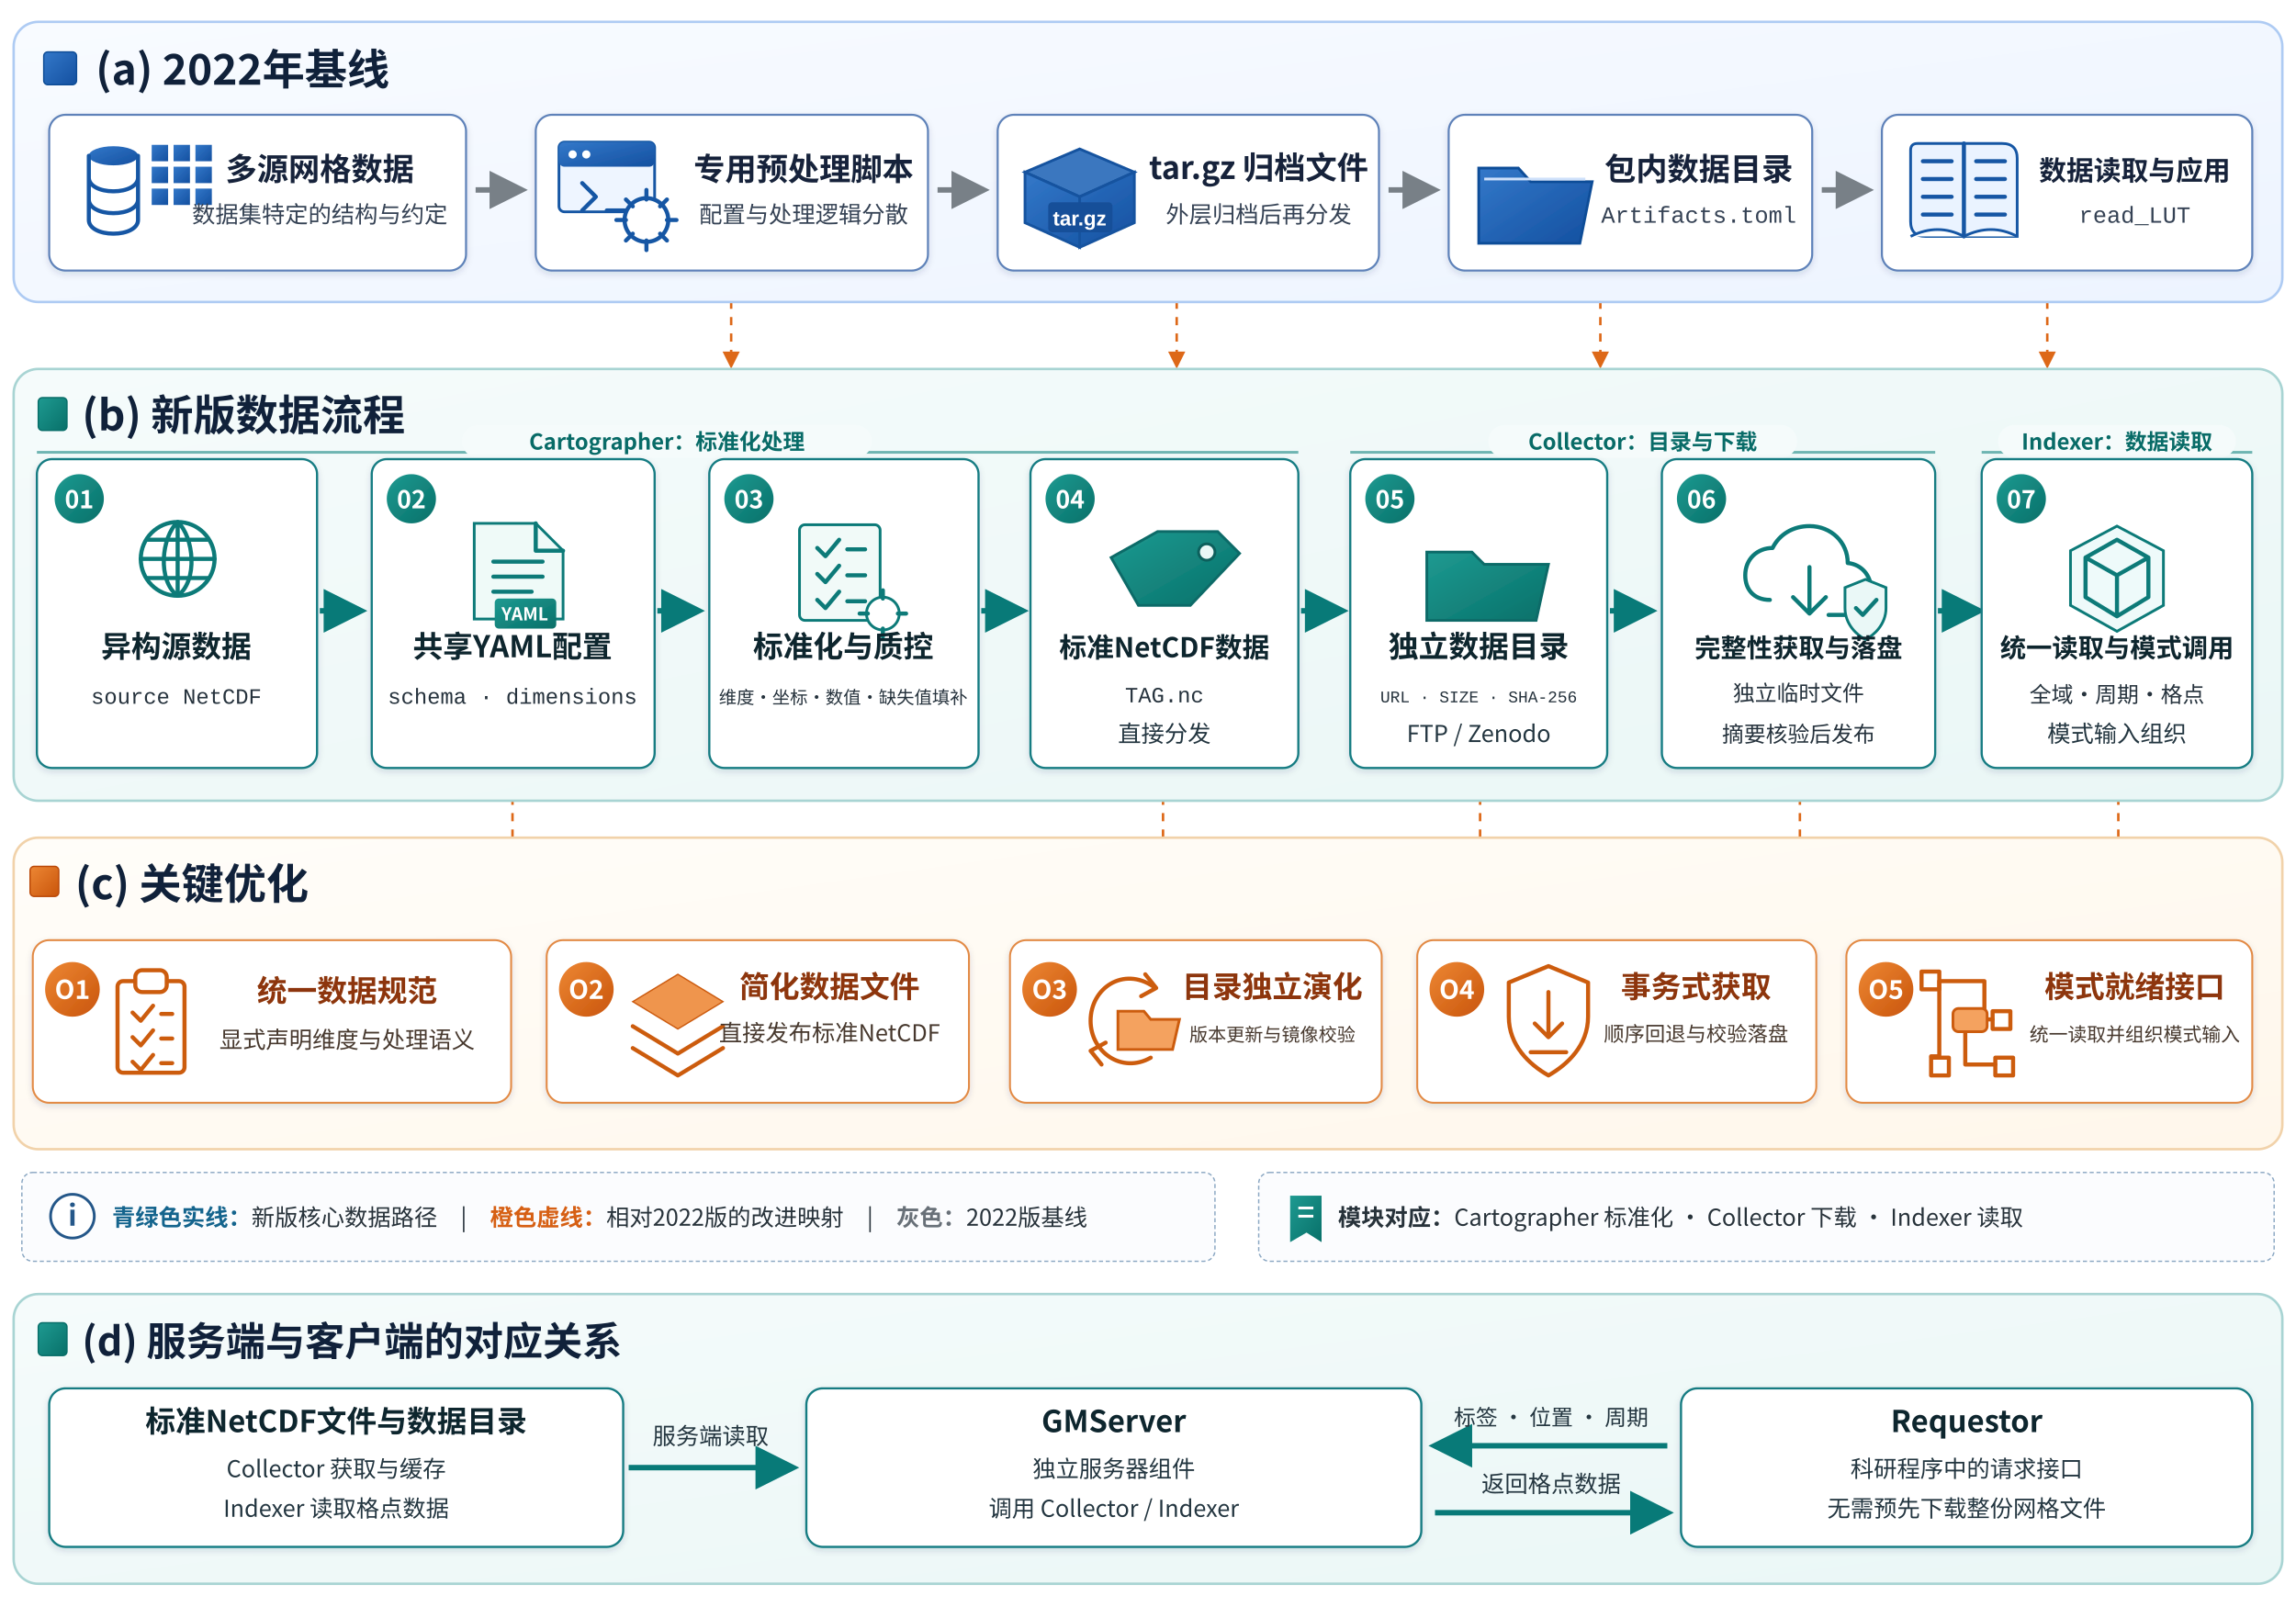
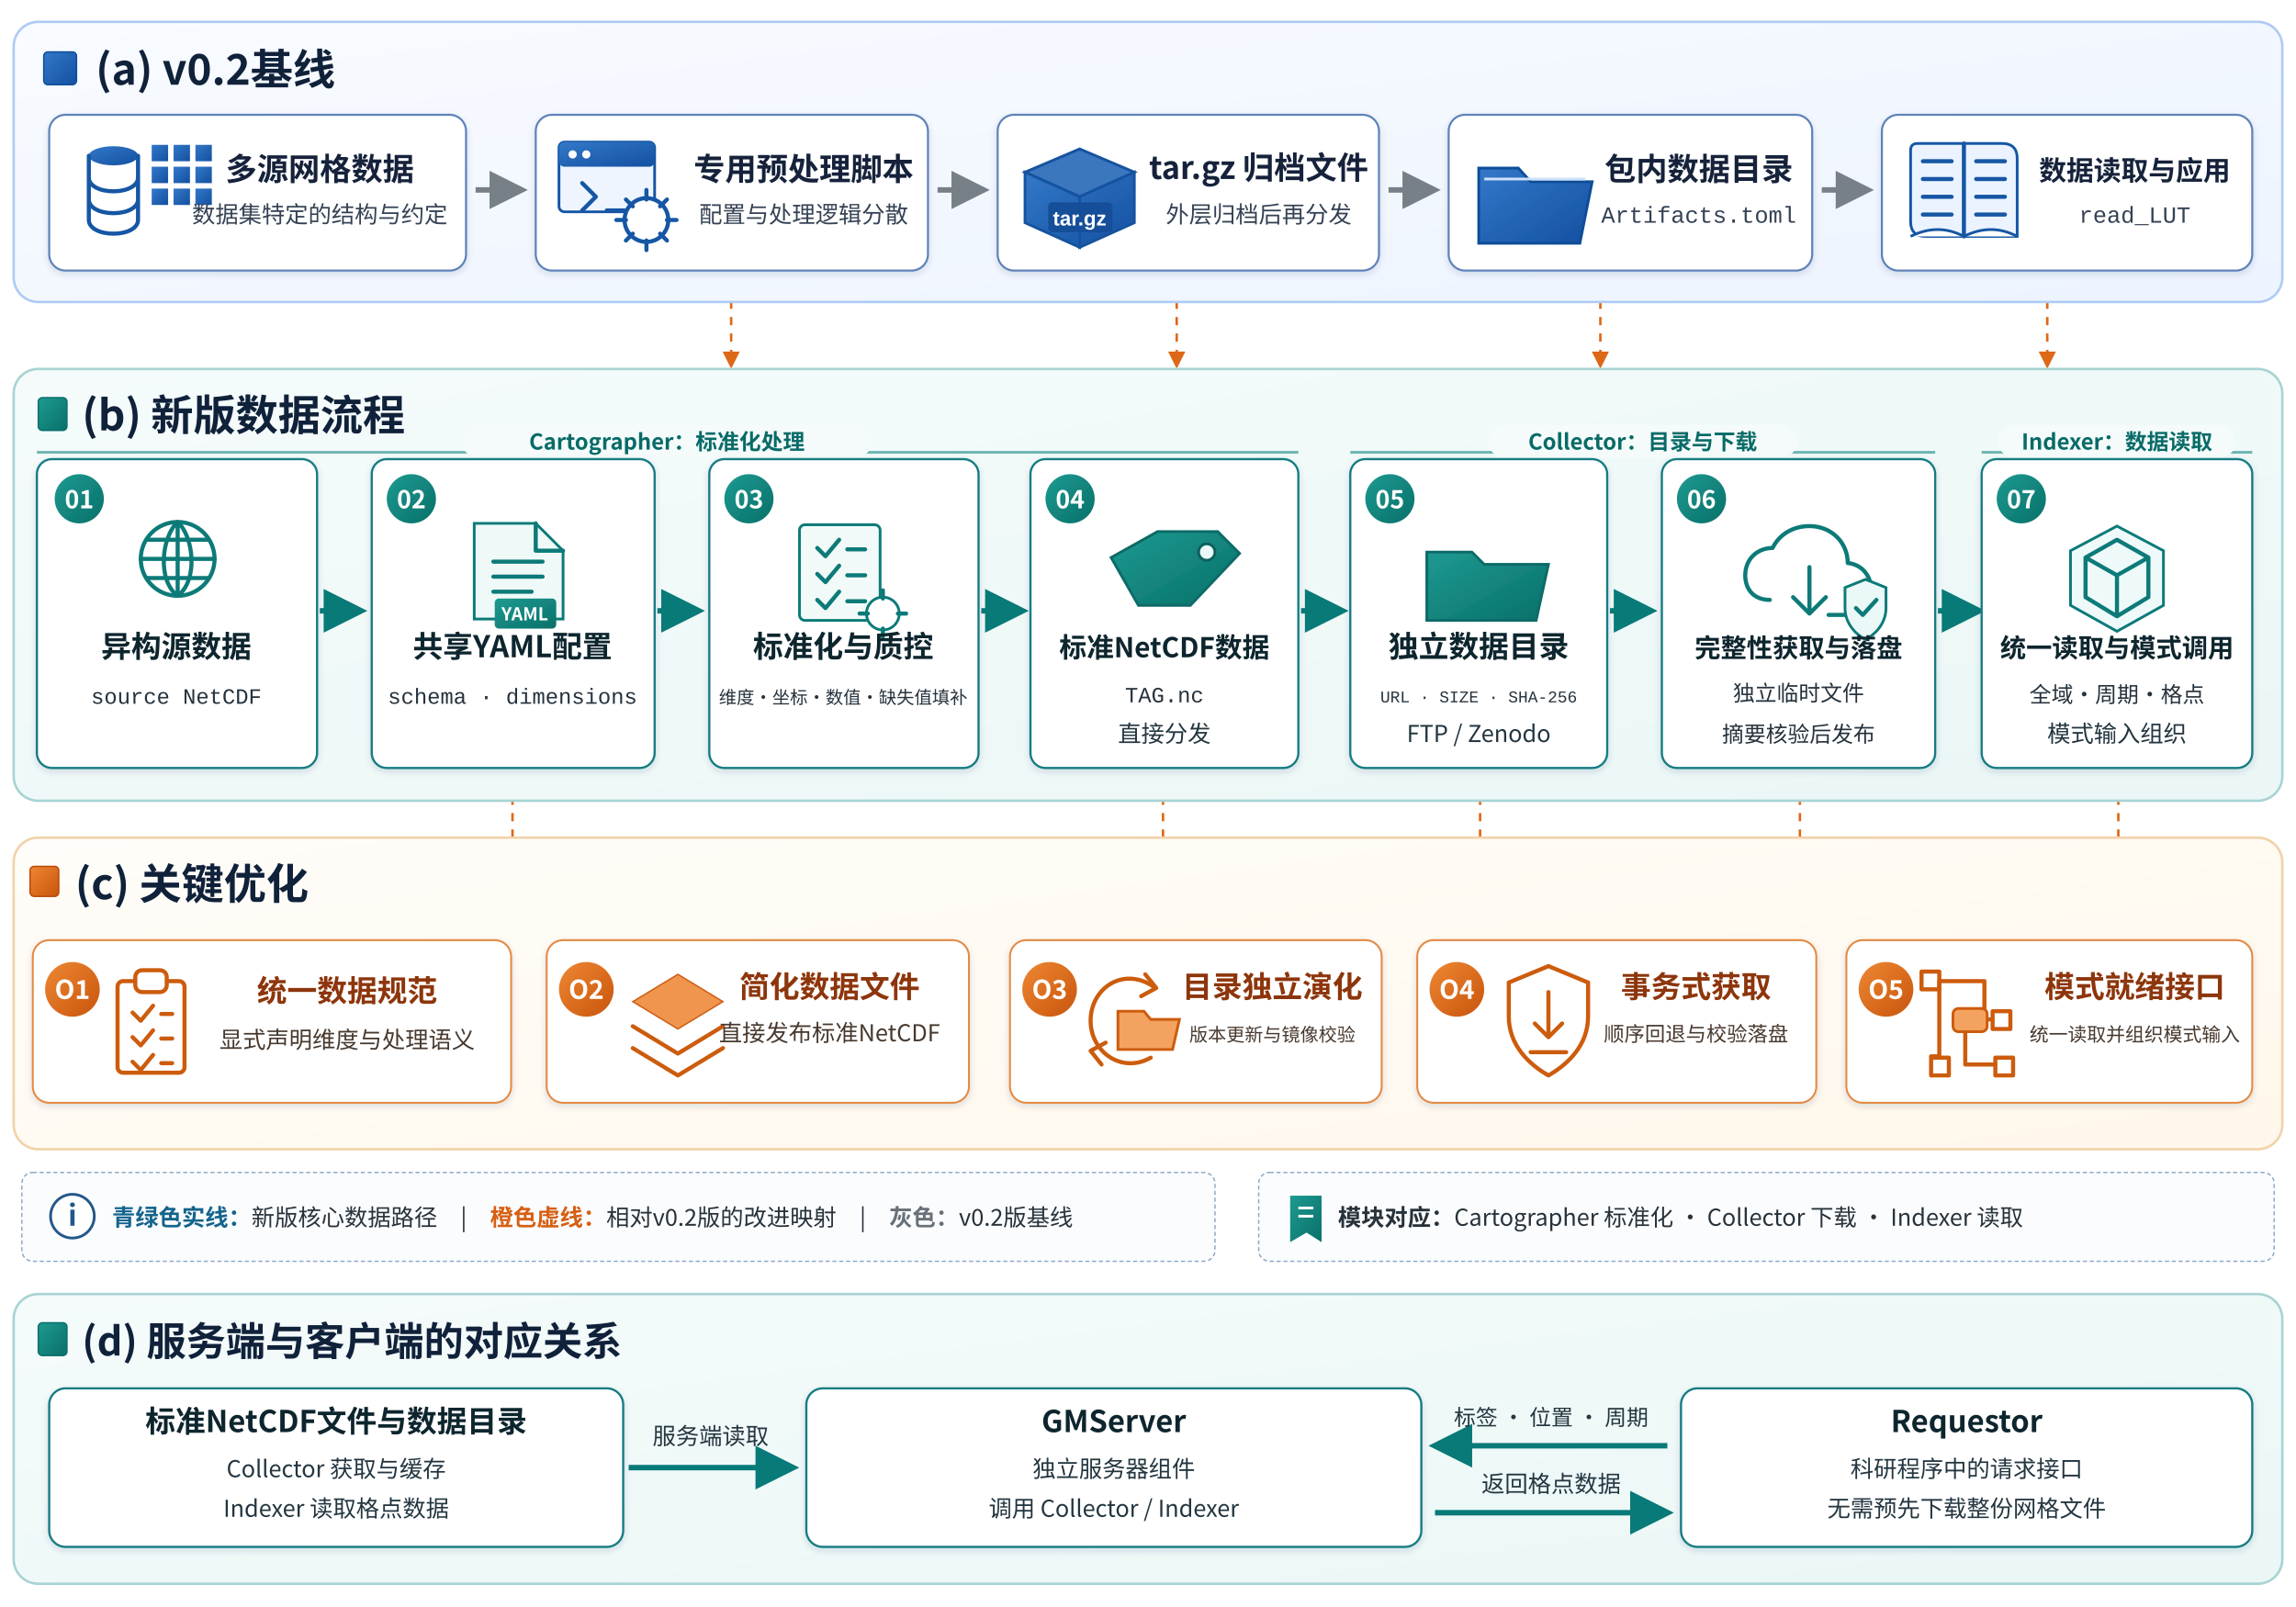
<svg xmlns="http://www.w3.org/2000/svg" width="1680" height="1176" viewBox="0 0 1680 1176">
  <defs>
    <linearGradient id="bluePanel" x1="0" y1="0" x2="1" y2="1">
      <stop stop-color="#f8fbff" />
      <stop offset="1" stop-color="#edf4ff" />
    </linearGradient>
    <linearGradient id="tealPanel" x1="0" y1="0" x2="1" y2="1">
      <stop stop-color="#f5fbfb" />
      <stop offset="1" stop-color="#eaf7f6" />
    </linearGradient>
    <linearGradient id="orangePanel" x1="0" y1="0" x2="1" y2="1">
      <stop stop-color="#fffdf9" />
      <stop offset="1" stop-color="#fff7eb" />
    </linearGradient>
    <linearGradient id="blueIcon" x1="0" y1="0" x2="1" y2="1">
      <stop stop-color="#3378c9" />
      <stop offset="1" stop-color="#1450a0" />
    </linearGradient>
    <linearGradient id="tealIcon" x1="0" y1="0" x2="1" y2="1">
      <stop stop-color="#1e9a91" />
      <stop offset="1" stop-color="#087069" />
    </linearGradient>
    <linearGradient id="orangeIcon" x1="0" y1="0" x2="1" y2="1">
      <stop stop-color="#ed8734" />
      <stop offset="1" stop-color="#c9550b" />
    </linearGradient>
    <filter id="shadow" x="-10%" y="-10%" width="120%" height="130%">
      <feDropShadow dx="0" dy="2" stdDeviation="2.5" flood-color="#1b3855" flood-opacity="0.14" />
    </filter>
    <marker id="arrowGray" viewBox="0 0 10 10" refX="8.5" refY="5" markerWidth="7" markerHeight="7" orient="auto">
      <path d="M0 0L10 5L0 10Z" fill="#788087" />
    </marker>
    <marker id="arrowTeal" viewBox="0 0 10 10" refX="8.5" refY="5" markerWidth="8" markerHeight="8" orient="auto">
      <path d="M0 0L10 5L0 10Z" fill="#087a78" />
    </marker>
    <marker id="arrowOrange" viewBox="0 0 10 10" refX="8.5" refY="5" markerWidth="7" markerHeight="7" orient="auto">
      <path d="M0 0L10 5L0 10Z" fill="#dd6818" />
    </marker>
    <style>
      .sans{font-family:"PingFang SC","Songti SC","Heiti SC","Noto Sans CJK SC",Arial,sans-serif}.mono{font-family:Consolas,"Courier New",monospace}.panel-title{font-size:31px;font-weight:700;fill:#10213a}.layer-label{font-size:16px;font-weight:700;fill:#086b67}.base-title{font-size:23px;font-weight:700;fill:#17243a}.base-sub{font-size:17px;fill:#354254}.step-title{font-size:22px;font-weight:700;fill:#11252e}.step-sub{font-size:17px;fill:#243640}.code{font-size:16px;fill:#25323c}.opt-title{font-size:22px;font-weight:700;fill:#8d3507}.opt-sub{font-size:17px;fill:#47392e}.legend{font-size:17px;fill:#27323a}.base-card{fill:#fff;stroke:#5e82b9;stroke-width:1.5}.flow-card{fill:#fff;stroke:#147b82;stroke-width:1.6}.opt-card{fill:#fff;stroke:#e28a45;stroke-width:1.4}.flow-gray{fill:none;stroke:#788087;stroke-width:4;marker-end:url(#arrowGray)}.flow-teal{fill:none;stroke:#087a78;stroke-width:4;marker-end:url(#arrowTeal)}.map{fill:none;stroke:#dd6818;stroke-width:1.8;stroke-dasharray:6 6;marker-end:url(#arrowOrange)}.icon-blue{fill:none;stroke:#1457a4;stroke-width:3;stroke-linecap:round;stroke-linejoin:round}.icon-teal{fill:none;stroke:#087a78;stroke-width:3;stroke-linecap:round;stroke-linejoin:round}.icon-orange{fill:none;stroke:#cc5b10;stroke-width:3;stroke-linecap:round;stroke-linejoin:round}
    </style>
  </defs>
  <rect width="1680" height="1176" fill="#fff" />
  <path d="M535 196V268" class="map" />
  <path d="M861 196V268" class="map" />
  <path d="M1171 196V268" class="map" />
  <path d="M1498 196V268" class="map" />
  <path d="M375 559V653H253V687" class="map" />
  <path d="M851 559V633H554V687" class="map" />
  <path d="M1083 559V656H845V687" class="map" />
  <path d="M1317 559V657H1141V687" class="map" />
  <path d="M1550 559V636H1453V687" class="map" />
  <rect x="10" y="16" width="1660" height="205" rx="18" fill="url(#bluePanel)" stroke="#aecbf3" stroke-width="1.8" />
  <rect x="32" y="38" width="24" height="24" rx="3" fill="url(#blueIcon)" stroke="#0d4c96" />
-   <text x="70" y="62" class="sans panel-title">(a) 2022年基线</text>
+   <text x="70" y="62" class="sans panel-title">(a) v0.2基线</text>
  <g class="sans">
    <g transform="translate(36 84)" filter="url(#shadow)">
      <rect width="305" height="114" rx="12" class="base-card" />
      <g transform="translate(19 22)">
        <ellipse cx="28" cy="8" rx="18" ry="7" fill="url(#blueIcon)" />
        <path d="M10 8V55C10 61 18 65 28 65S46 61 46 55V8M10 24C10 30 18 34 28 34S46 30 46 24M10 40C10 46 18 50 28 50S46 46 46 40" class="icon-blue" />
        <g fill="url(#blueIcon)">
          <rect x="56" y="0" width="12" height="12" />
          <rect x="72" y="0" width="12" height="12" />
          <rect x="88" y="0" width="12" height="12" />
          <rect x="56" y="16" width="12" height="12" />
          <rect x="72" y="16" width="12" height="12" />
          <rect x="88" y="16" width="12" height="12" />
          <rect x="56" y="32" width="12" height="12" />
          <rect x="72" y="32" width="12" height="12" />
          <rect x="88" y="32" width="12" height="12" />
        </g>
      </g>
      <text x="198" y="48" text-anchor="middle" class="base-title">多源网格数据</text>
      <text x="198" y="79" text-anchor="middle" class="base-sub">数据集特定的结构与约定</text>
    </g>
    <path d="M348 139H382" class="flow-gray" />
    <g transform="translate(392 84)" filter="url(#shadow)">
      <rect width="287" height="114" rx="12" class="base-card" />
      <g transform="translate(17 20)">
        <rect width="70" height="51" rx="4" fill="#eef5ff" stroke="#1457a4" stroke-width="2" />
        <rect width="70" height="18" rx="4" fill="url(#blueIcon)" />
        <circle cx="10" cy="9" r="3" fill="#fff" />
        <circle cx="20" cy="9" r="3" fill="#fff" />
        <path d="M17 30L27 40L17 50M35 50H48" class="icon-blue" />
        <circle cx="64" cy="57" r="16" fill="#fff" stroke="#1457a4" stroke-width="3" />
        <path d="M64 35V42M64 72V79M42 57H49M79 57H86M49 42L54 47M74 67L79 72M49 72L54 67M74 47L79 42" class="icon-blue" />
      </g>
      <text x="196" y="48" text-anchor="middle" class="base-title">专用预处理脚本</text>
      <text x="196" y="79" text-anchor="middle" class="base-sub">配置与处理逻辑分散</text>
    </g>
    <path d="M686 139H720" class="flow-gray" />
    <g transform="translate(730 84)" filter="url(#shadow)">
      <rect width="279" height="114" rx="12" class="base-card" />
      <g transform="translate(20 17)">
        <path d="M0 25L40 8L80 25L40 43Z" fill="#3b77bf" stroke="#15539f" stroke-width="2" />
        <path d="M0 25V62L40 80V43ZM80 25V62L40 80V43Z" fill="url(#blueIcon)" stroke="#15539f" stroke-width="2" />
        <rect x="17" y="47" width="47" height="22" rx="3" fill="#174f99" />
        <text x="40" y="64" text-anchor="middle" font-family="Arial" font-size="15" font-weight="700" fill="#fff">tar.gz</text>
      </g>
      <text x="191" y="47" text-anchor="middle" class="base-title">tar.gz 归档文件</text>
      <text x="191" y="79" text-anchor="middle" class="base-sub">外层归档后再分发</text>
    </g>
    <path d="M1016 139H1050" class="flow-gray" />
    <g transform="translate(1060 84)" filter="url(#shadow)">
      <rect width="266" height="114" rx="12" class="base-card" />
      <g transform="translate(22 26)">
        <path d="M0 13H29L38 23H83L74 68H0Z" fill="url(#blueIcon)" stroke="#104d98" stroke-width="2" />
        <path d="M4 21H78" stroke="#cfe1fb" stroke-width="2" />
      </g>
      <text x="183" y="48" text-anchor="middle" class="base-title">包内数据目录</text>
      <text x="183" y="79" text-anchor="middle" class="base-sub mono">Artifacts.toml</text>
    </g>
    <path d="M1333 139H1367" class="flow-gray" />
    <g transform="translate(1377 84)" filter="url(#shadow)">
      <rect width="271" height="114" rx="12" class="base-card" />
      <g transform="translate(21 21)">
        <path d="M5 0H67Q78 0 78 11V68H11Q0 68 0 57V5Q0 0 5 0Z" fill="#eaf3ff" stroke="#1457a4" stroke-width="2" />
        <path d="M39 0V68M9 13H30M48 13H69M9 26H30M48 26H69M9 39H30M48 39H69M9 52H30M48 52H69" class="icon-blue" />
        <path d="M0 68Q20 58 39 68Q59 58 78 68" fill="#fff" stroke="#1457a4" stroke-width="2" />
      </g>
      <text x="185" y="48" text-anchor="middle" class="base-title" style="font-size:20px">数据读取与应用</text>
      <text x="185" y="79" text-anchor="middle" class="base-sub mono">read_LUT</text>
    </g>
  </g>
  <rect x="10" y="270" width="1660" height="316" rx="18" fill="url(#tealPanel)" stroke="#a8d4d3" stroke-width="1.8" />
  <rect x="28" y="291" width="21" height="24" rx="3" fill="url(#tealIcon)" stroke="#076d68" />
  <text x="60" y="315" class="sans panel-title">(b) 新版数据流程</text>
  <g class="sans">
    <path d="M27 331H950M988 331H1416M1450 331H1648" fill="none" stroke="#6fb5b2" stroke-width="2" />
    <rect x="338" y="311" width="300" height="24" rx="12" fill="#f5fbfb" />
    <text x="488" y="329" text-anchor="middle" class="layer-label">Cartographer：标准化处理</text>
    <rect x="1089" y="311" width="226" height="24" rx="12" fill="#f5fbfb" />
    <text x="1202" y="329" text-anchor="middle" class="layer-label">Collector：目录与下载</text>
    <rect x="1462" y="311" width="174" height="24" rx="12" fill="#f5fbfb" />
    <text x="1549" y="329" text-anchor="middle" class="layer-label">Indexer：数据读取</text>
  </g>
  <g class="sans">
    <g transform="translate(27 336)" filter="url(#shadow)">
      <rect width="205" height="226" rx="11" class="flow-card" />
      <circle cx="31" cy="29" r="18" fill="url(#tealIcon)" />
      <text x="31" y="36" text-anchor="middle" font-size="18" font-weight="700" fill="#fff">01</text>
      <g transform="translate(68 45)">
        <circle cx="35" cy="28" r="27" class="icon-teal" />
        <path d="M8 28H62M35 1C23 12 20 44 35 55M35 1C47 12 50 44 35 55M13 14H57M13 42H57M35 1V55" class="icon-teal" />
      </g>
      <text x="102" y="145" text-anchor="middle" class="step-title">异构源数据</text>
      <text x="102" y="179" text-anchor="middle" class="code mono">source NetCDF</text>
    </g>
    <path d="M234 447H264" class="flow-teal" />
    <g transform="translate(272 336)" filter="url(#shadow)">
      <rect width="207" height="226" rx="11" class="flow-card" />
      <circle cx="29" cy="29" r="18" fill="url(#tealIcon)" />
      <text x="29" y="36" text-anchor="middle" font-size="18" font-weight="700" fill="#fff">02</text>
      <g transform="translate(75 47)">
        <path d="M0 0H45L65 20V70H0Z" fill="#effaf8" stroke="#087a78" stroke-width="2" />
        <path d="M45 0V20H65" class="icon-teal" />
        <path d="M14 28H50M14 39H50M14 50H42" class="icon-teal" />
        <rect x="15" y="55" width="45" height="22" rx="3" fill="url(#tealIcon)" />
        <text x="37" y="71" text-anchor="middle" font-size="13" font-weight="700" fill="#fff">YAML</text>
      </g>
      <text x="103" y="145" text-anchor="middle" class="step-title">共享YAML配置</text>
      <text x="103" y="179" text-anchor="middle" class="code mono">schema · dimensions</text>
    </g>
    <path d="M481 447H511" class="flow-teal" />
    <g transform="translate(519 336)" filter="url(#shadow)">
      <rect width="197" height="226" rx="11" class="flow-card" />
      <circle cx="29" cy="29" r="18" fill="url(#tealIcon)" />
      <text x="29" y="36" text-anchor="middle" font-size="18" font-weight="700" fill="#fff">03</text>
      <g transform="translate(66 48)">
        <rect x="0" y="0" width="59" height="70" rx="4" fill="#f1faf8" stroke="#087a78" stroke-width="2" />
        <path d="M13 17L19 23L29 11M35 18H48M13 36L19 42L29 30M35 37H48M13 55L19 61L29 49M35 56H48" class="icon-teal" />
        <circle cx="61" cy="65" r="12" fill="#fff" stroke="#087a78" stroke-width="2" />
        <path d="M61 48V54M61 76V82M44 65H50M72 65H78" class="icon-teal" />
      </g>
      <text x="98" y="145" text-anchor="middle" class="step-title">标准化与质控</text>
      <text x="98" y="179" text-anchor="middle" class="code" style="font-size:13px">维度·坐标·数值·缺失值填补</text>
    </g>
    <path d="M718 447H748" class="flow-teal" />
    <g transform="translate(754 336)" filter="url(#shadow)">
      <rect width="196" height="226" rx="11" class="flow-card" />
      <circle cx="29" cy="29" r="18" fill="url(#tealIcon)" />
      <text x="29" y="36" text-anchor="middle" font-size="18" font-weight="700" fill="#fff">04</text>
      <g transform="translate(59 53)">
        <path d="M0 19L34 0H78L94 16L58 54H20Z" fill="url(#tealIcon)" stroke="#086b67" stroke-width="2" />
        <circle cx="70" cy="15" r="6" fill="#eaf8f7" stroke="#075f5b" stroke-width="2" />
      </g>
      <text x="98" y="145" text-anchor="middle" class="step-title" style="font-size:20px">标准NetCDF数据</text>
      <text x="98" y="178" text-anchor="middle" class="code mono">TAG.nc</text>
      <text x="98" y="207" text-anchor="middle" class="step-sub">直接分发</text>
    </g>
    <path d="M952 447H982" class="flow-teal" />
    <g transform="translate(988 336)" filter="url(#shadow)">
      <rect width="188" height="226" rx="11" class="flow-card" />
      <circle cx="29" cy="29" r="18" fill="url(#tealIcon)" />
      <text x="29" y="36" text-anchor="middle" font-size="18" font-weight="700" fill="#fff">05</text>
      <g transform="translate(56 53)">
        <path d="M0 15H33L42 24H89L80 65H0Z" fill="url(#tealIcon)" stroke="#086b67" stroke-width="2" />
      </g>
      <text x="94" y="145" text-anchor="middle" class="step-title">独立数据目录</text>
      <text x="94" y="178" text-anchor="middle" class="code mono" style="font-size:12px">URL · SIZE · SHA-256</text>
      <text x="94" y="207" text-anchor="middle" class="step-sub">FTP / Zenodo</text>
    </g>
    <path d="M1178 447H1208" class="flow-teal" />
    <g transform="translate(1216 336)" filter="url(#shadow)">
      <rect width="200" height="226" rx="11" class="flow-card" />
      <circle cx="29" cy="29" r="18" fill="url(#tealIcon)" />
      <text x="29" y="36" text-anchor="middle" font-size="18" font-weight="700" fill="#fff">06</text>
      <g transform="translate(61 48)">
        <path d="M18 55C6 55 0 47 0 37C0 25 9 17 20 17C25 7 35 1 47 1C63 1 75 13 75 28C85 29 92 37 92 47C92 58 84 66 73 66H61" class="icon-teal" />
        <path d="M47 31V65M35 53L47 65L59 53" class="icon-teal" />
        <path d="M73 46L88 40L103 46V61C103 73 94 81 88 84C82 81 73 73 73 61Z" fill="#eaf8f7" stroke="#087a78" stroke-width="2" />
        <path d="M81 61L86 66L96 55" class="icon-teal" />
      </g>
      <text x="100" y="145" text-anchor="middle" class="step-title" style="font-size:19px">完整性获取与落盘</text>
      <text x="100" y="177" text-anchor="middle" class="code">独立临时文件</text>
      <text x="100" y="207" text-anchor="middle" class="code">摘要核验后发布</text>
    </g>
    <path d="M1418 447H1448" class="flow-teal" />
    <g transform="translate(1450 336)" filter="url(#shadow)">
      <rect width="198" height="226" rx="11" class="flow-card" />
      <circle cx="29" cy="29" r="18" fill="url(#tealIcon)" />
      <text x="29" y="36" text-anchor="middle" font-size="18" font-weight="700" fill="#fff">07</text>
      <g transform="translate(65 49)">
        <path d="M34 0L68 18V58L34 77L0 58V18Z" fill="#eefafa" stroke="#087a78" stroke-width="2" />
        <path d="M34 10L57 23L34 36L11 23ZM11 23V52L34 66V36M57 23V52L34 66" class="icon-teal" />
      </g>
      <text x="99" y="145" text-anchor="middle" class="step-title" style="font-size:19px">统一读取与模式调用</text>
      <text x="99" y="178" text-anchor="middle" class="code">全域·周期·格点</text>
      <text x="99" y="207" text-anchor="middle" class="step-sub">模式输入组织</text>
    </g>
  </g>
  <rect x="10" y="613" width="1660" height="228" rx="18" fill="url(#orangePanel)" stroke="#f1d2aa" stroke-width="1.8" />
  <rect x="22" y="634" width="21" height="22" rx="3" fill="url(#orangeIcon)" stroke="#ba4807" />
  <text x="55" y="658" class="sans panel-title" fill="#6f2805">(c) 关键优化</text>
  <g class="sans">
    <g transform="translate(24 688)" filter="url(#shadow)">
      <rect width="350" height="119" rx="12" class="opt-card" />
      <circle cx="29" cy="36" r="20" fill="url(#orangeIcon)" />
      <text x="29" y="43" text-anchor="middle" font-size="19" font-weight="700" fill="#fff">O1</text>
      <g transform="translate(62 22)">
        <rect x="0" y="8" width="49" height="67" rx="4" class="icon-orange" />
        <rect x="13" y="0" width="23" height="16" rx="5" fill="#fff" stroke="#cc5b10" stroke-width="3" />
        <path d="M11 31L17 37L26 26M32 32H40M11 49L17 55L26 44M32 50H40M11 67L17 73L26 62M32 68H40" class="icon-orange" />
      </g>
      <text x="230" y="45" text-anchor="middle" class="opt-title">统一数据规范</text>
      <text x="230" y="79" text-anchor="middle" class="opt-sub">显式声明维度与处理语义</text>
    </g>
    <g transform="translate(400 688)" filter="url(#shadow)">
      <rect width="309" height="119" rx="12" class="opt-card" />
      <circle cx="29" cy="36" r="20" fill="url(#orangeIcon)" />
      <text x="29" y="43" text-anchor="middle" font-size="19" font-weight="700" fill="#fff">O2</text>
      <g transform="translate(63 25)">
        <path d="M0 20L33 0L66 20L33 40Z" fill="#ef954e" stroke="#cc5b10" />
        <path d="M0 38L33 58L66 38M0 54L33 74L66 54" class="icon-orange" />
      </g>
      <text x="207" y="42" text-anchor="middle" class="opt-title">简化数据文件</text>
      <text x="207" y="74" text-anchor="middle" class="opt-sub">直接发布标准NetCDF</text>
    </g>
    <g transform="translate(739 688)" filter="url(#shadow)">
      <rect width="272" height="119" rx="12" class="opt-card" />
      <circle cx="29" cy="36" r="20" fill="url(#orangeIcon)" />
      <text x="29" y="43" text-anchor="middle" font-size="19" font-weight="700" fill="#fff">O3</text>
      <g transform="translate(59 25)">
        <path d="M46 9C24 -6 0 10 0 34C0 57 23 73 44 61" class="icon-orange" />
        <path d="M40 0L48 10L37 16M8 66L0 56L11 50" class="icon-orange" />
        <path d="M20 27H39L44 33H65L60 55H20Z" fill="#f4a25e" stroke="#cc5b10" stroke-width="2" />
      </g>
      <text x="192" y="42" text-anchor="middle" class="opt-title">目录独立演化</text>
      <text x="192" y="74" text-anchor="middle" class="opt-sub" style="font-size:13.5px">版本更新与镜像校验</text>
    </g>
    <g transform="translate(1037 688)" filter="url(#shadow)">
      <rect width="292" height="119" rx="12" class="opt-card" />
      <circle cx="29" cy="36" r="20" fill="url(#orangeIcon)" />
      <text x="29" y="43" text-anchor="middle" font-size="19" font-weight="700" fill="#fff">O4</text>
      <g transform="translate(66 19)">
        <path d="M30 0L59 12V37C59 58 44 72 30 80C16 72 1 58 1 37V12Z" class="icon-orange" />
        <path d="M30 19V52M20 42L30 52L40 42M17 63H43" class="icon-orange" />
      </g>
      <text x="204" y="42" text-anchor="middle" class="opt-title">事务式获取</text>
      <text x="204" y="74" text-anchor="middle" class="opt-sub" style="font-size:15px">顺序回退与校验落盘</text>
    </g>
    <g transform="translate(1351 688)" filter="url(#shadow)">
      <rect width="297" height="119" rx="12" class="opt-card" />
      <circle cx="29" cy="36" r="20" fill="url(#orangeIcon)" />
      <text x="29" y="43" text-anchor="middle" font-size="19" font-weight="700" fill="#fff">O5</text>
      <g transform="translate(55 23)">
        <rect x="0" y="0" width="13" height="13" class="icon-orange" />
        <rect x="52" y="29" width="13" height="13" class="icon-orange" />
        <rect x="7" y="63" width="13" height="13" class="icon-orange" />
        <rect x="54" y="63" width="13" height="13" class="icon-orange" />
        <path d="M13 7H46V35H52M32 35H52M13 7V62H7M32 35V68H54" class="icon-orange" />
        <rect x="23" y="27" width="25" height="17" rx="4" fill="#f4a25e" stroke="#cc5b10" stroke-width="2" />
      </g>
      <text x="211" y="42" text-anchor="middle" class="opt-title">模式就绪接口</text>
      <text x="211" y="74" text-anchor="middle" class="opt-sub" style="font-size:14px">统一读取并组织模式输入</text>
    </g>
  </g>
  <g class="sans">
    <rect x="16" y="858" width="873" height="65" rx="8" fill="#fbfcfe" stroke="#8ca8c3" stroke-dasharray="3 2" />
    <circle cx="53" cy="890" r="16" fill="#fff" stroke="#245789" stroke-width="2" />
    <text x="53" y="897" text-anchor="middle" font-size="21" font-weight="700" fill="#245789">i</text>
    <text x="82" y="897" class="legend">
-       <tspan fill="#14648d" font-weight="700">青绿色实线：</tspan>新版核心数据路径　|　<tspan fill="#d65f13" font-weight="700">橙色虚线：</tspan>相对2022版的改进映射　|　<tspan fill="#687078" font-weight="700">灰色：</tspan>2022版基线</text>
+       <tspan fill="#14648d" font-weight="700">青绿色实线：</tspan>新版核心数据路径　|　<tspan fill="#d65f13" font-weight="700">橙色虚线：</tspan>相对v0.2版的改进映射　|　<tspan fill="#687078" font-weight="700">灰色：</tspan>v0.2版基线</text>
    <rect x="921" y="858" width="743" height="65" rx="8" fill="#fbfcfe" stroke="#8ca8c3" stroke-dasharray="3 2" />
    <path d="M944 875H967V909L956 902L944 909Z" fill="url(#tealIcon)" />
    <path d="M950 884H961M950 890H961" stroke="#fff" stroke-width="2" />
    <text x="979" y="897" class="legend">
      <tspan font-weight="700">模块对应：</tspan>Cartographer 标准化 · Collector 下载 · Indexer 读取</text>
  </g>
  <rect x="10" y="947" width="1660" height="212" rx="18" fill="url(#tealPanel)" stroke="#a8d4d3" stroke-width="1.8" />
  <rect x="28" y="968" width="21" height="24" rx="3" fill="url(#tealIcon)" stroke="#076d68" />
  <text x="60" y="992" class="sans panel-title" style="font-size:29px">(d) 服务端与客户端的对应关系</text>
  <g class="sans">
    <g transform="translate(36 1016)" filter="url(#shadow)">
      <rect width="420" height="116" rx="12" class="flow-card" />
      <text x="210" y="32" text-anchor="middle" class="step-title">标准NetCDF文件与数据目录</text>
      <text x="210" y="65" text-anchor="middle" class="step-sub">Collector 获取与缓存</text>
      <text x="210" y="94" text-anchor="middle" class="step-sub">Indexer 读取格点数据</text>
    </g>
    <path d="M460 1074H580" class="flow-teal" />
    <text x="520" y="1057" text-anchor="middle" class="step-sub">服务端读取</text>
    <g transform="translate(590 1016)" filter="url(#shadow)">
      <rect width="450" height="116" rx="12" class="flow-card" />
      <text x="225" y="32" text-anchor="middle" class="step-title">GMServer</text>
      <text x="225" y="65" text-anchor="middle" class="step-sub">独立服务器组件</text>
      <text x="225" y="94" text-anchor="middle" class="step-sub">调用 Collector / Indexer</text>
    </g>
    <path d="M1220 1058H1050" class="flow-teal" />
    <text x="1135" y="1043" text-anchor="middle" class="step-sub" style="font-size:16px">标签 · 位置 · 周期</text>
    <path d="M1050 1107H1220" class="flow-teal" />
    <text x="1135" y="1092" text-anchor="middle" class="step-sub">返回格点数据</text>
    <g transform="translate(1230 1016)" filter="url(#shadow)">
      <rect width="418" height="116" rx="12" class="flow-card" />
      <text x="209" y="32" text-anchor="middle" class="step-title">Requestor</text>
      <text x="209" y="65" text-anchor="middle" class="step-sub">科研程序中的请求接口</text>
      <text x="209" y="94" text-anchor="middle" class="step-sub">无需预先下载整份网格文件</text>
    </g>
  </g>
</svg>
